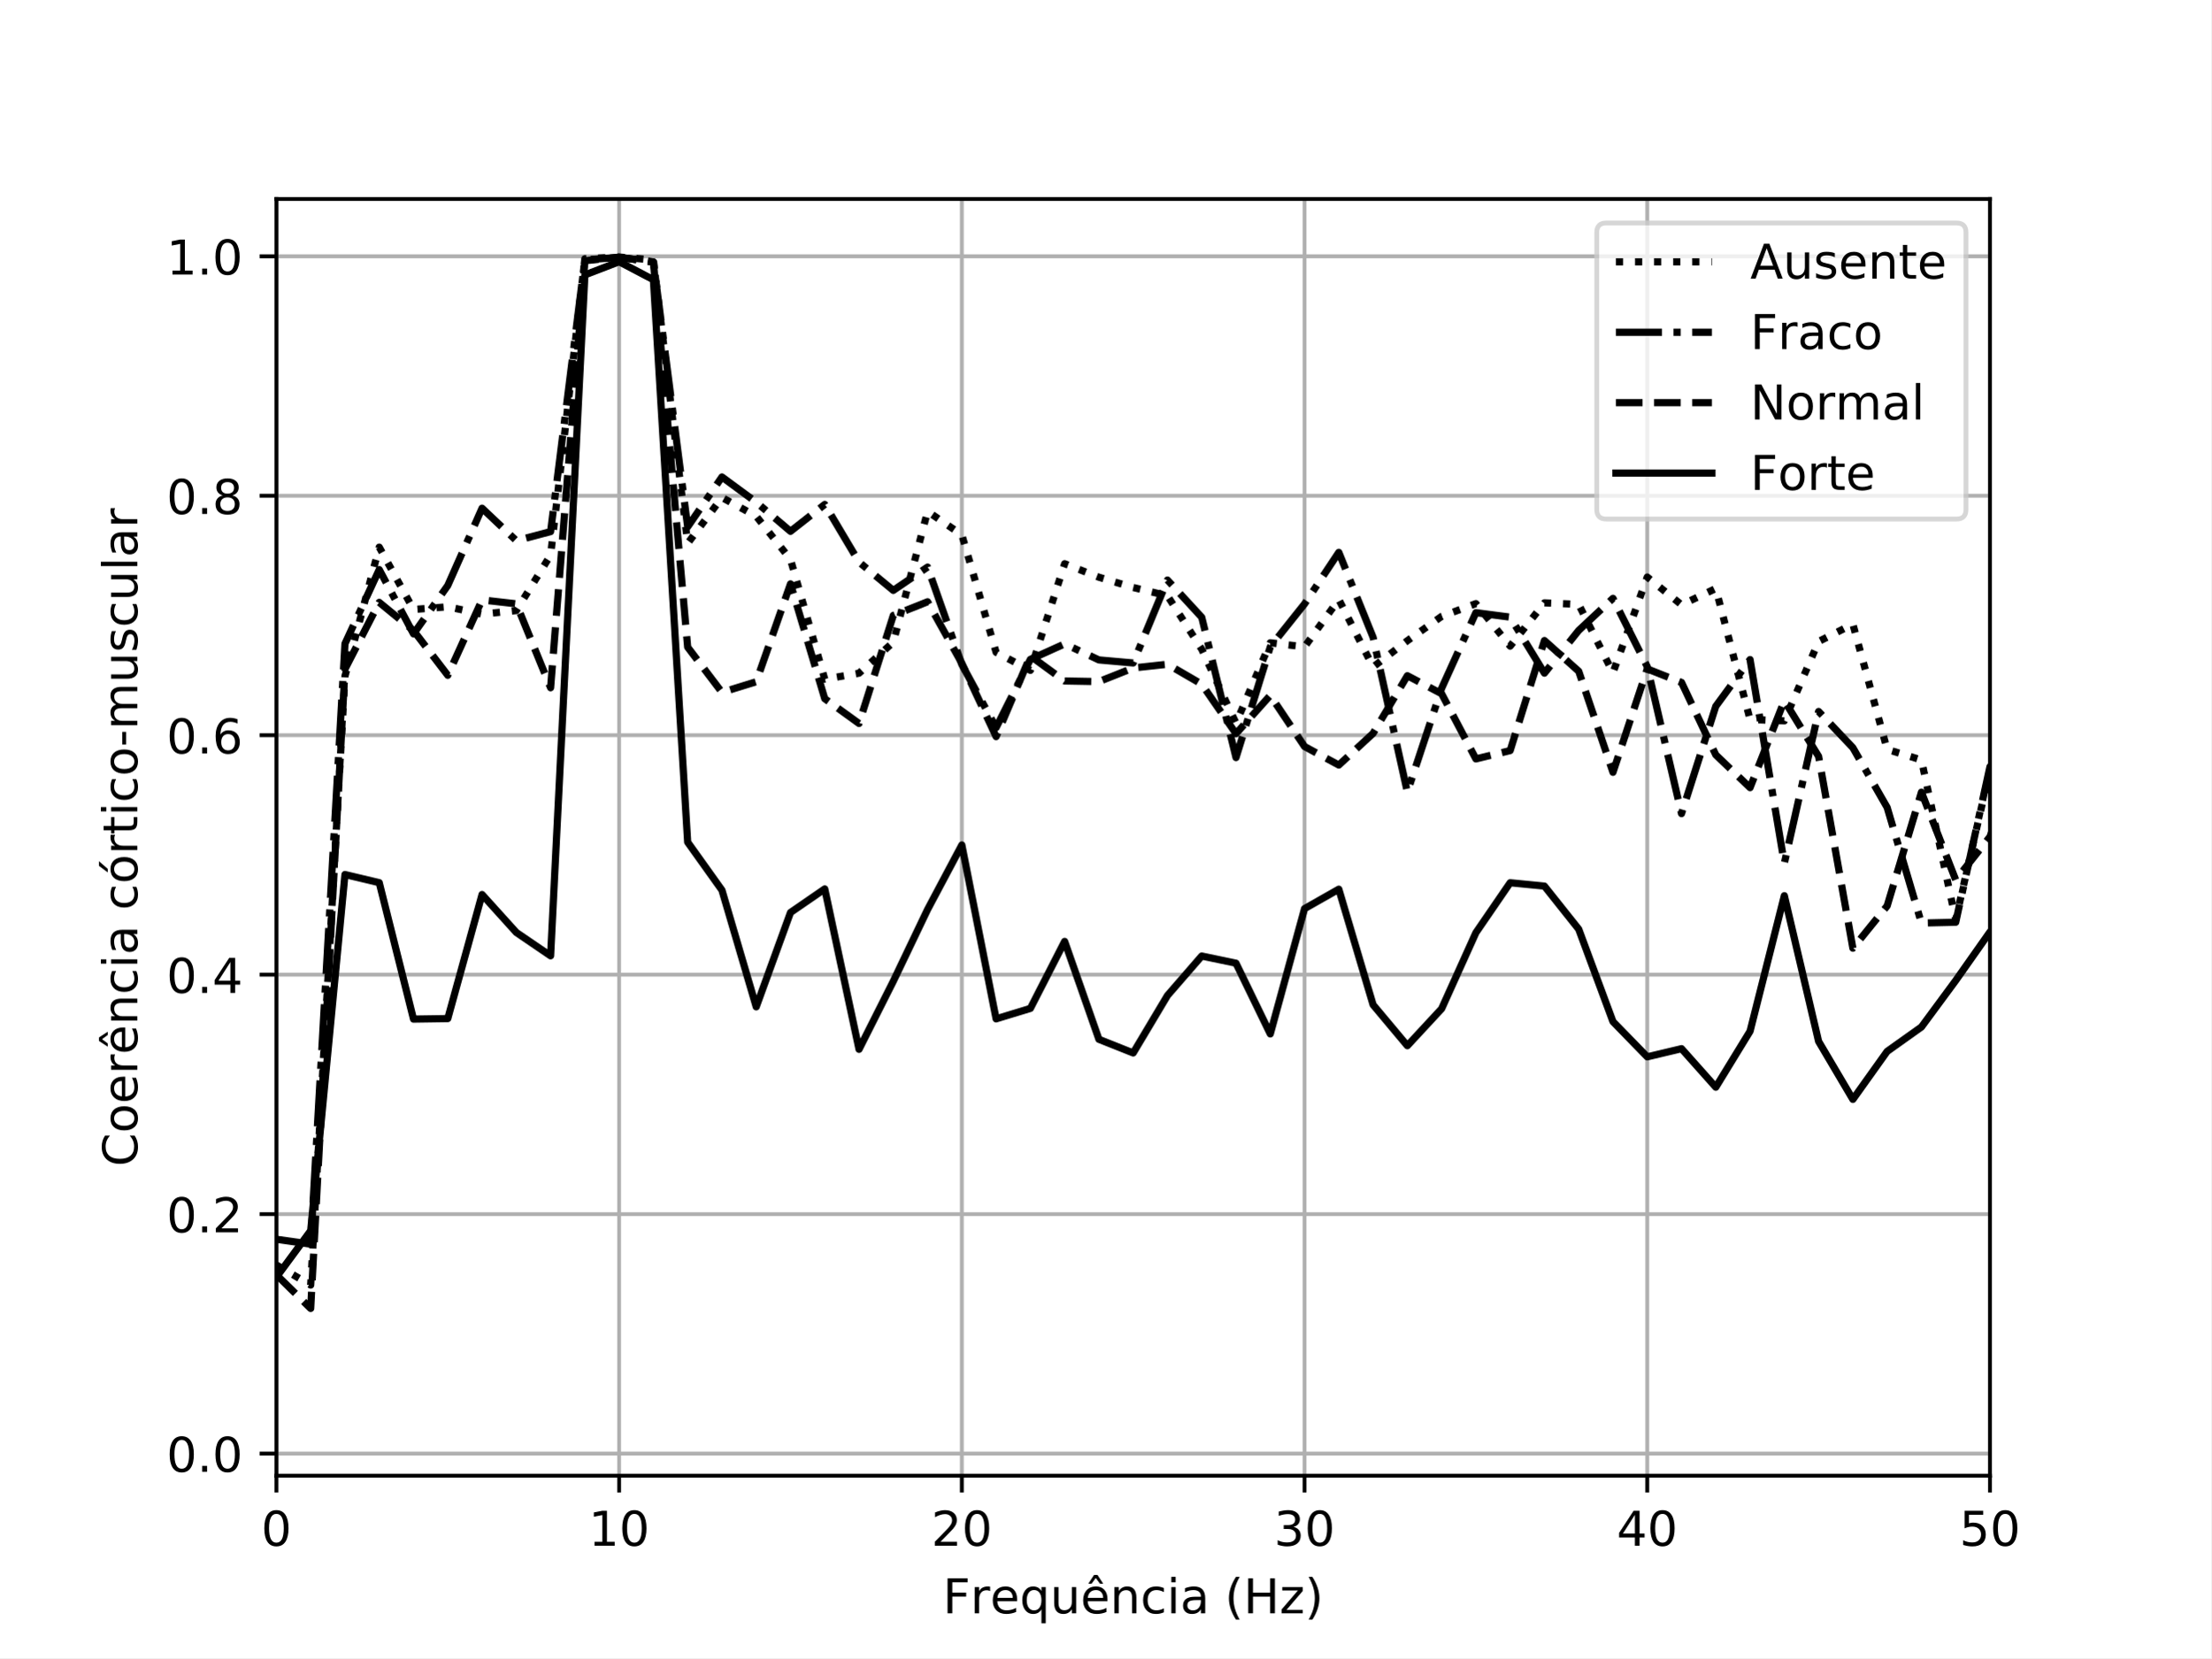
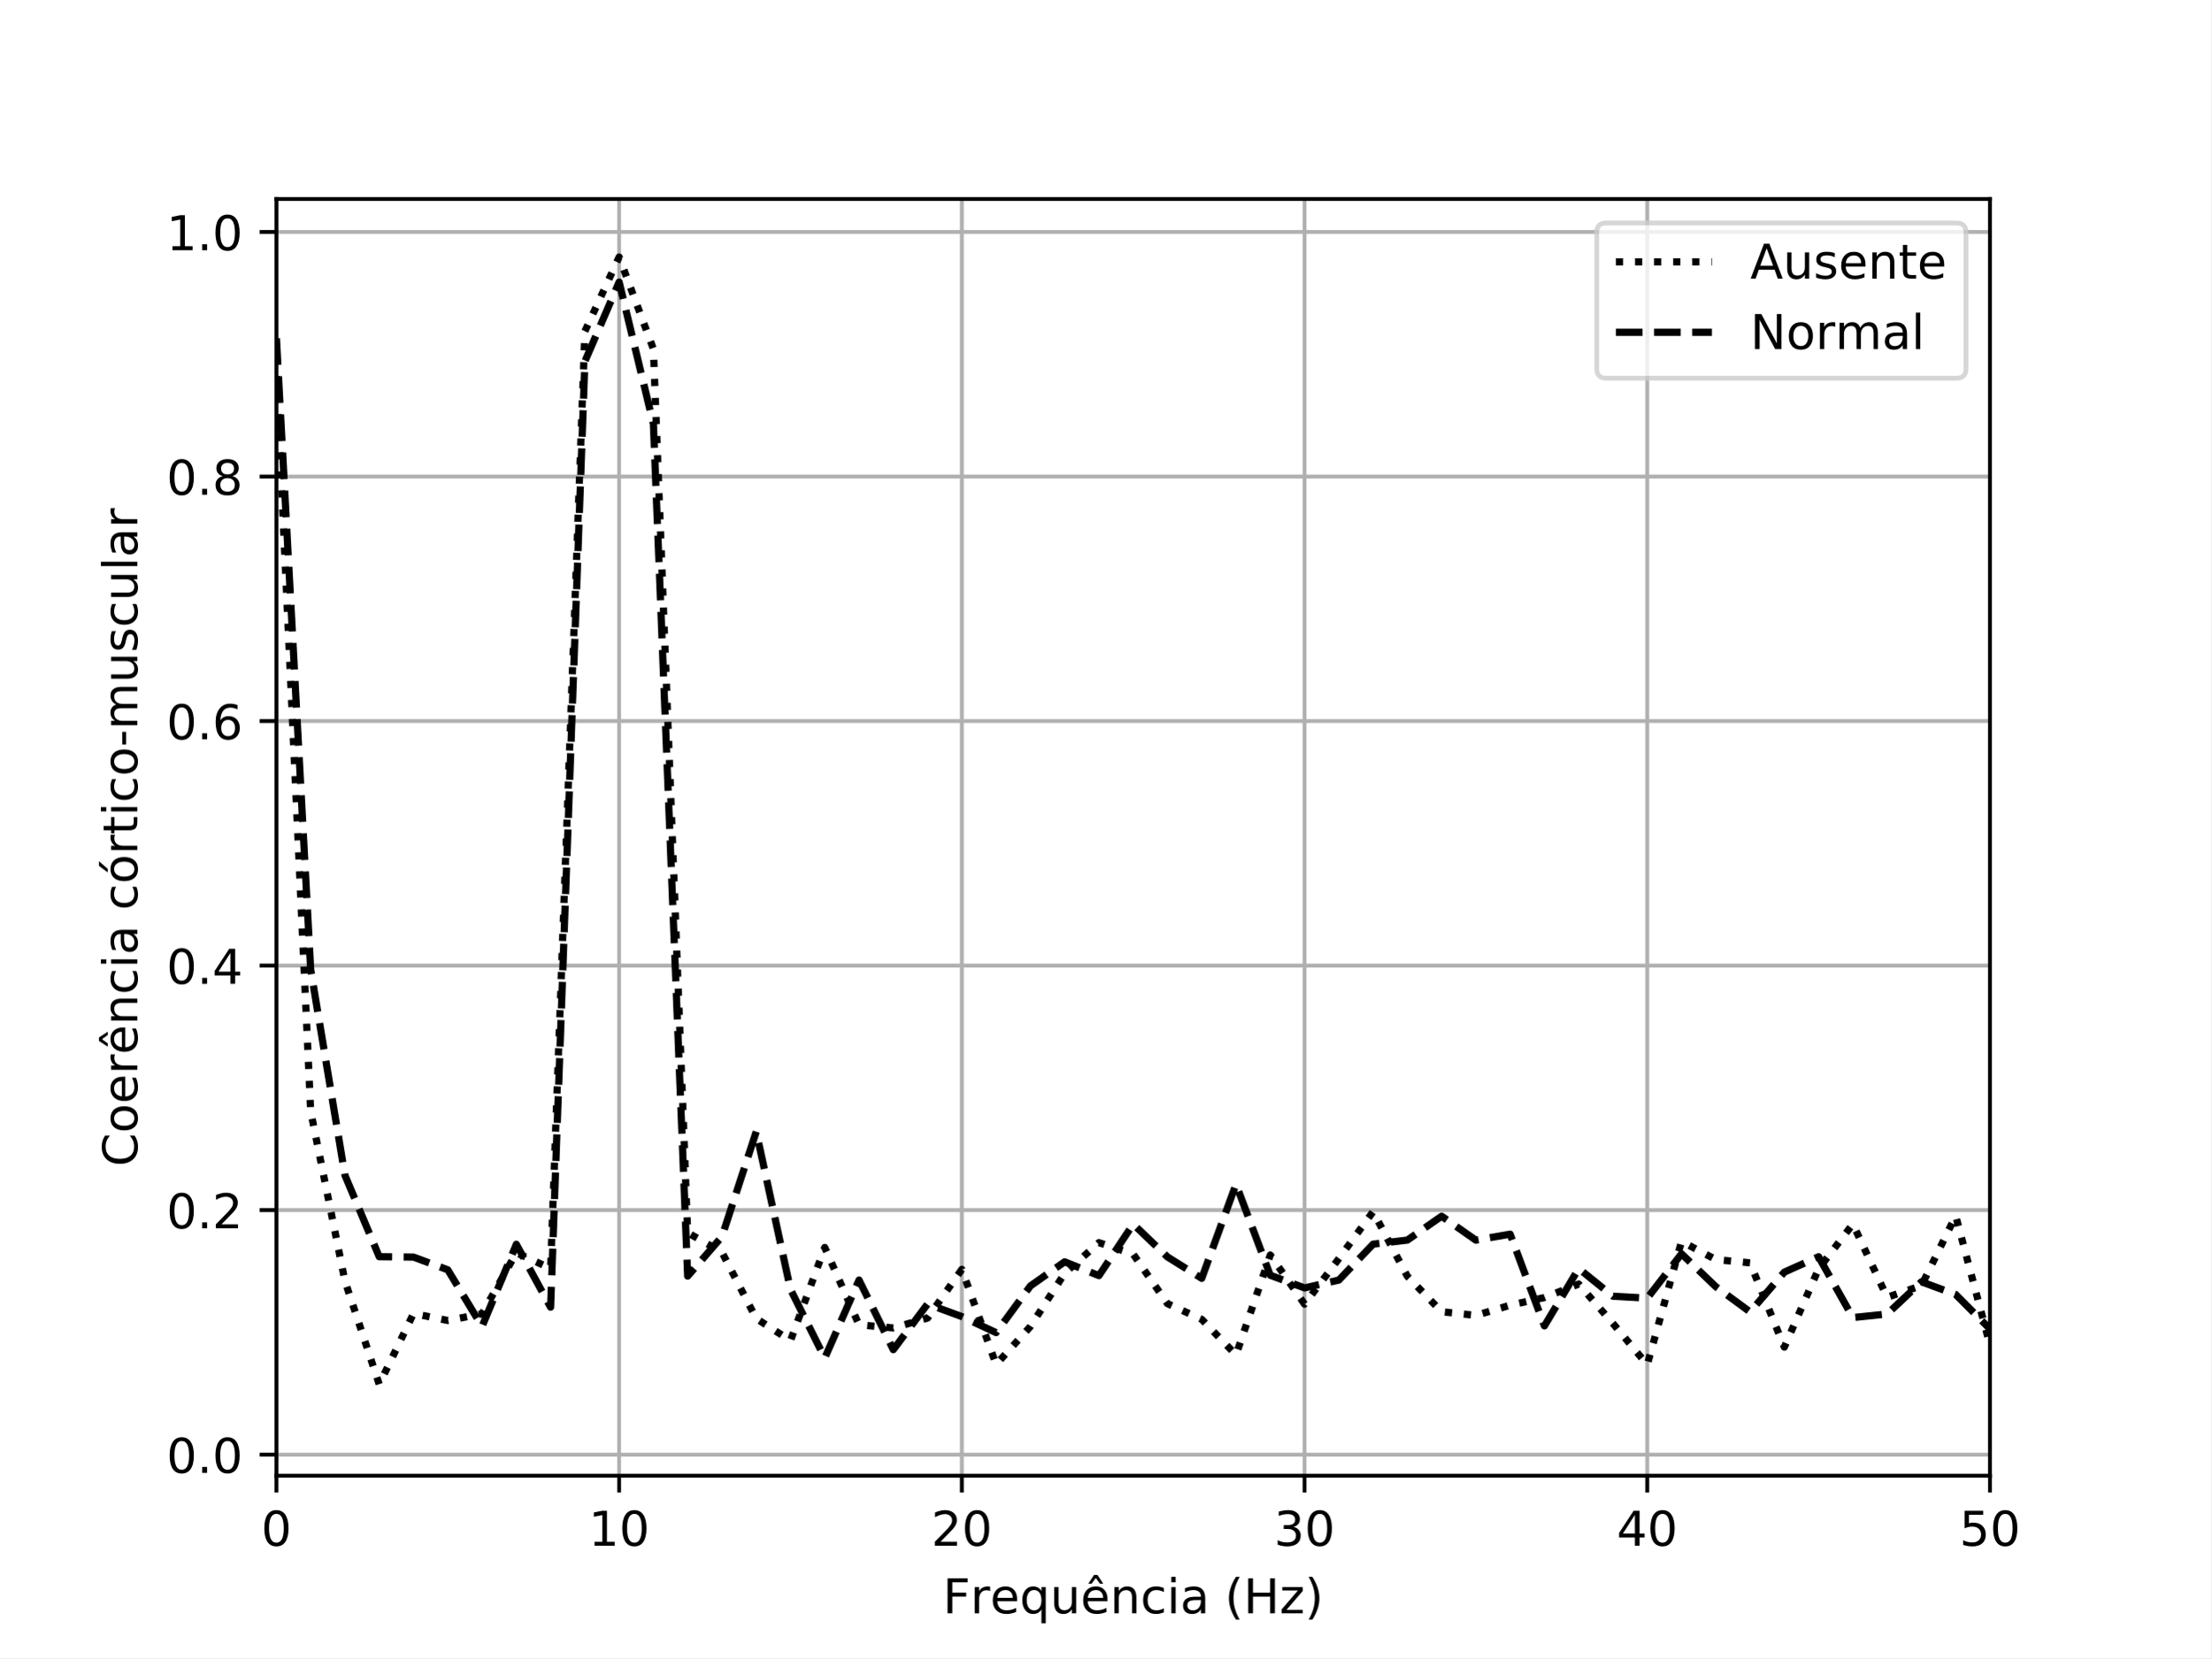
<svg xmlns="http://www.w3.org/2000/svg" xmlns:xlink="http://www.w3.org/1999/xlink" height="345.6pt" version="1.1" viewBox="0 0 460.8 345.6" width="460.8pt">
  <defs>
    <style type="text/css">
*{stroke-linecap:butt;stroke-linejoin:round;}
  </style>
  </defs>
  <g id="figure_1">
    <g id="patch_1">
      <path d="M 0 345.6  L 460.8 345.6  L 460.8 0  L 0 0  z " style="fill:#ffffff;" />
    </g>
    <g id="axes_1">
      <g id="patch_2">
        <path d="M 57.6 307.584  L 414.72 307.584  L 414.72 41.472  L 57.6 41.472  z " style="fill:#ffffff;" />
      </g>
      <g id="matplotlib.axis_1">
        <g id="xtick_1">
          <g id="line2d_1">
-             <path clip-path="url(#p01c3e1ee91)" d="M 57.6 307.584  L 57.6 41.472  " style="fill:none;stroke:#b0b0b0;stroke-linecap:square;stroke-width:0.8;" />
+             <path clip-path="url(#pe3e257d83b)" d="M 57.6 307.584  L 57.6 41.472  " style="fill:none;stroke:#b0b0b0;stroke-linecap:square;stroke-width:0.8;" />
          </g>
          <g id="line2d_2">
            <defs>
-               <path d="M 0 0  L 0 3.5  " id="m82573b2a88" style="stroke:#000000;stroke-width:0.8;" />
-             </defs>
-             <g>
-               <use style="stroke:#000000;stroke-width:0.8;" x="57.6" xlink:href="#m82573b2a88" y="307.584" />
+               <path d="M 0 0  L 0 3.5  " id="mf388290967" style="stroke:#000000;stroke-width:0.8;" />
+             </defs>
+             <g>
+               <use style="stroke:#000000;stroke-width:0.8;" x="57.6" xlink:href="#mf388290967" y="307.584" />
            </g>
          </g>
          <g id="text_1">
            <defs>
              <path d="M 31.781 66.406  Q 24.172 66.406 20.328 58.906  Q 16.5 51.422 16.5 36.375  Q 16.5 21.391 20.328 13.891  Q 24.172 6.391 31.781 6.391  Q 39.453 6.391 43.281 13.891  Q 47.125 21.391 47.125 36.375  Q 47.125 51.422 43.281 58.906  Q 39.453 66.406 31.781 66.406  z M 31.781 74.219  Q 44.047 74.219 50.516 64.516  Q 56.984 54.828 56.984 36.375  Q 56.984 17.969 50.516 8.266  Q 44.047 -1.422 31.781 -1.422  Q 19.531 -1.422 13.062 8.266  Q 6.594 17.969 6.594 36.375  Q 6.594 54.828 13.062 64.516  Q 19.531 74.219 31.781 74.219  z " id="DejaVuSans-48" />
            </defs>
            <g transform="translate(54.41875 322.1824)scale(0.1 -0.1)">
              <use xlink:href="#DejaVuSans-48" />
            </g>
          </g>
        </g>
        <g id="xtick_2">
          <g id="line2d_3">
-             <path clip-path="url(#p01c3e1ee91)" d="M 129.024 307.584  L 129.024 41.472  " style="fill:none;stroke:#b0b0b0;stroke-linecap:square;stroke-width:0.8;" />
+             <path clip-path="url(#pe3e257d83b)" d="M 129.024 307.584  L 129.024 41.472  " style="fill:none;stroke:#b0b0b0;stroke-linecap:square;stroke-width:0.8;" />
          </g>
          <g id="line2d_4">
            <g>
-               <use style="stroke:#000000;stroke-width:0.8;" x="129.024" xlink:href="#m82573b2a88" y="307.584" />
+               <use style="stroke:#000000;stroke-width:0.8;" x="129.024" xlink:href="#mf388290967" y="307.584" />
            </g>
          </g>
          <g id="text_2">
            <defs>
              <path d="M 12.406 8.297  L 28.516 8.297  L 28.516 63.922  L 10.984 60.406  L 10.984 69.391  L 28.422 72.906  L 38.281 72.906  L 38.281 8.297  L 54.391 8.297  L 54.391 0  L 12.406 0  z " id="DejaVuSans-49" />
            </defs>
            <g transform="translate(122.6615 322.1824)scale(0.1 -0.1)">
              <use xlink:href="#DejaVuSans-49" />
              <use x="63.623" xlink:href="#DejaVuSans-48" />
            </g>
          </g>
        </g>
        <g id="xtick_3">
          <g id="line2d_5">
-             <path clip-path="url(#p01c3e1ee91)" d="M 200.448 307.584  L 200.448 41.472  " style="fill:none;stroke:#b0b0b0;stroke-linecap:square;stroke-width:0.8;" />
+             <path clip-path="url(#pe3e257d83b)" d="M 200.448 307.584  L 200.448 41.472  " style="fill:none;stroke:#b0b0b0;stroke-linecap:square;stroke-width:0.8;" />
          </g>
          <g id="line2d_6">
            <g>
-               <use style="stroke:#000000;stroke-width:0.8;" x="200.448" xlink:href="#m82573b2a88" y="307.584" />
+               <use style="stroke:#000000;stroke-width:0.8;" x="200.448" xlink:href="#mf388290967" y="307.584" />
            </g>
          </g>
          <g id="text_3">
            <defs>
              <path d="M 19.188 8.297  L 53.609 8.297  L 53.609 0  L 7.328 0  L 7.328 8.297  Q 12.938 14.109 22.625 23.891  Q 32.328 33.688 34.812 36.531  Q 39.547 41.844 41.422 45.531  Q 43.312 49.219 43.312 52.781  Q 43.312 58.594 39.234 62.25  Q 35.156 65.922 28.609 65.922  Q 23.969 65.922 18.812 64.312  Q 13.672 62.703 7.812 59.422  L 7.812 69.391  Q 13.766 71.781 18.938 73  Q 24.125 74.219 28.422 74.219  Q 39.75 74.219 46.484 68.547  Q 53.219 62.891 53.219 53.422  Q 53.219 48.922 51.531 44.891  Q 49.859 40.875 45.406 35.406  Q 44.188 33.984 37.641 27.219  Q 31.109 20.453 19.188 8.297  z " id="DejaVuSans-50" />
            </defs>
            <g transform="translate(194.0855 322.1824)scale(0.1 -0.1)">
              <use xlink:href="#DejaVuSans-50" />
              <use x="63.623" xlink:href="#DejaVuSans-48" />
            </g>
          </g>
        </g>
        <g id="xtick_4">
          <g id="line2d_7">
-             <path clip-path="url(#p01c3e1ee91)" d="M 271.872 307.584  L 271.872 41.472  " style="fill:none;stroke:#b0b0b0;stroke-linecap:square;stroke-width:0.8;" />
+             <path clip-path="url(#pe3e257d83b)" d="M 271.872 307.584  L 271.872 41.472  " style="fill:none;stroke:#b0b0b0;stroke-linecap:square;stroke-width:0.8;" />
          </g>
          <g id="line2d_8">
            <g>
-               <use style="stroke:#000000;stroke-width:0.8;" x="271.872" xlink:href="#m82573b2a88" y="307.584" />
+               <use style="stroke:#000000;stroke-width:0.8;" x="271.872" xlink:href="#mf388290967" y="307.584" />
            </g>
          </g>
          <g id="text_4">
            <defs>
              <path d="M 40.578 39.312  Q 47.656 37.797 51.625 33  Q 55.609 28.219 55.609 21.188  Q 55.609 10.406 48.188 4.484  Q 40.766 -1.422 27.094 -1.422  Q 22.516 -1.422 17.656 -0.516  Q 12.797 0.391 7.625 2.203  L 7.625 11.719  Q 11.719 9.328 16.594 8.109  Q 21.484 6.891 26.812 6.891  Q 36.078 6.891 40.938 10.547  Q 45.797 14.203 45.797 21.188  Q 45.797 27.641 41.281 31.266  Q 36.766 34.906 28.719 34.906  L 20.219 34.906  L 20.219 43.016  L 29.109 43.016  Q 36.375 43.016 40.234 45.922  Q 44.094 48.828 44.094 54.297  Q 44.094 59.906 40.109 62.906  Q 36.141 65.922 28.719 65.922  Q 24.656 65.922 20.016 65.031  Q 15.375 64.156 9.812 62.312  L 9.812 71.094  Q 15.438 72.656 20.344 73.438  Q 25.25 74.219 29.594 74.219  Q 40.828 74.219 47.359 69.109  Q 53.906 64.016 53.906 55.328  Q 53.906 49.266 50.438 45.094  Q 46.969 40.922 40.578 39.312  z " id="DejaVuSans-51" />
            </defs>
            <g transform="translate(265.5095 322.1824)scale(0.1 -0.1)">
              <use xlink:href="#DejaVuSans-51" />
              <use x="63.623" xlink:href="#DejaVuSans-48" />
            </g>
          </g>
        </g>
        <g id="xtick_5">
          <g id="line2d_9">
-             <path clip-path="url(#p01c3e1ee91)" d="M 343.296 307.584  L 343.296 41.472  " style="fill:none;stroke:#b0b0b0;stroke-linecap:square;stroke-width:0.8;" />
+             <path clip-path="url(#pe3e257d83b)" d="M 343.296 307.584  L 343.296 41.472  " style="fill:none;stroke:#b0b0b0;stroke-linecap:square;stroke-width:0.8;" />
          </g>
          <g id="line2d_10">
            <g>
-               <use style="stroke:#000000;stroke-width:0.8;" x="343.296" xlink:href="#m82573b2a88" y="307.584" />
+               <use style="stroke:#000000;stroke-width:0.8;" x="343.296" xlink:href="#mf388290967" y="307.584" />
            </g>
          </g>
          <g id="text_5">
            <defs>
              <path d="M 37.797 64.312  L 12.891 25.391  L 37.797 25.391  z M 35.203 72.906  L 47.609 72.906  L 47.609 25.391  L 58.016 25.391  L 58.016 17.188  L 47.609 17.188  L 47.609 0  L 37.797 0  L 37.797 17.188  L 4.891 17.188  L 4.891 26.703  z " id="DejaVuSans-52" />
            </defs>
            <g transform="translate(336.9335 322.1824)scale(0.1 -0.1)">
              <use xlink:href="#DejaVuSans-52" />
              <use x="63.623" xlink:href="#DejaVuSans-48" />
            </g>
          </g>
        </g>
        <g id="xtick_6">
          <g id="line2d_11">
-             <path clip-path="url(#p01c3e1ee91)" d="M 414.72 307.584  L 414.72 41.472  " style="fill:none;stroke:#b0b0b0;stroke-linecap:square;stroke-width:0.8;" />
+             <path clip-path="url(#pe3e257d83b)" d="M 414.72 307.584  L 414.72 41.472  " style="fill:none;stroke:#b0b0b0;stroke-linecap:square;stroke-width:0.8;" />
          </g>
          <g id="line2d_12">
            <g>
-               <use style="stroke:#000000;stroke-width:0.8;" x="414.72" xlink:href="#m82573b2a88" y="307.584" />
+               <use style="stroke:#000000;stroke-width:0.8;" x="414.72" xlink:href="#mf388290967" y="307.584" />
            </g>
          </g>
          <g id="text_6">
            <defs>
              <path d="M 10.797 72.906  L 49.516 72.906  L 49.516 64.594  L 19.828 64.594  L 19.828 46.734  Q 21.969 47.469 24.109 47.828  Q 26.266 48.188 28.422 48.188  Q 40.625 48.188 47.75 41.5  Q 54.891 34.812 54.891 23.391  Q 54.891 11.625 47.562 5.094  Q 40.234 -1.422 26.906 -1.422  Q 22.312 -1.422 17.547 -0.641  Q 12.797 0.141 7.719 1.703  L 7.719 11.625  Q 12.109 9.234 16.797 8.062  Q 21.484 6.891 26.703 6.891  Q 35.156 6.891 40.078 11.328  Q 45.016 15.766 45.016 23.391  Q 45.016 31 40.078 35.438  Q 35.156 39.891 26.703 39.891  Q 22.75 39.891 18.812 39.016  Q 14.891 38.141 10.797 36.281  z " id="DejaVuSans-53" />
            </defs>
            <g transform="translate(408.3575 322.1824)scale(0.1 -0.1)">
              <use xlink:href="#DejaVuSans-53" />
              <use x="63.623" xlink:href="#DejaVuSans-48" />
            </g>
          </g>
        </g>
        <g id="text_7">
          <defs>
            <path d="M 9.812 72.906  L 51.703 72.906  L 51.703 64.594  L 19.672 64.594  L 19.672 43.109  L 48.578 43.109  L 48.578 34.812  L 19.672 34.812  L 19.672 0  L 9.812 0  z " id="DejaVuSans-70" />
            <path d="M 41.109 46.297  Q 39.594 47.172 37.812 47.578  Q 36.031 48 33.891 48  Q 26.266 48 22.188 43.047  Q 18.109 38.094 18.109 28.812  L 18.109 0  L 9.078 0  L 9.078 54.688  L 18.109 54.688  L 18.109 46.188  Q 20.953 51.172 25.484 53.578  Q 30.031 56 36.531 56  Q 37.453 56 38.578 55.875  Q 39.703 55.766 41.062 55.516  z " id="DejaVuSans-114" />
            <path d="M 56.203 29.594  L 56.203 25.203  L 14.891 25.203  Q 15.484 15.922 20.484 11.062  Q 25.484 6.203 34.422 6.203  Q 39.594 6.203 44.453 7.469  Q 49.312 8.734 54.109 11.281  L 54.109 2.781  Q 49.266 0.734 44.188 -0.344  Q 39.109 -1.422 33.891 -1.422  Q 20.797 -1.422 13.156 6.188  Q 5.516 13.812 5.516 26.812  Q 5.516 40.234 12.766 48.109  Q 20.016 56 32.328 56  Q 43.359 56 49.781 48.891  Q 56.203 41.797 56.203 29.594  z M 47.219 32.234  Q 47.125 39.594 43.094 43.984  Q 39.062 48.391 32.422 48.391  Q 24.906 48.391 20.391 44.141  Q 15.875 39.891 15.188 32.172  z " id="DejaVuSans-101" />
            <path d="M 14.797 27.297  Q 14.797 17.391 18.875 11.75  Q 22.953 6.109 30.078 6.109  Q 37.203 6.109 41.297 11.75  Q 45.406 17.391 45.406 27.297  Q 45.406 37.203 41.297 42.844  Q 37.203 48.484 30.078 48.484  Q 22.953 48.484 18.875 42.844  Q 14.797 37.203 14.797 27.297  z M 45.406 8.203  Q 42.578 3.328 38.25 0.953  Q 33.938 -1.422 27.875 -1.422  Q 17.969 -1.422 11.734 6.484  Q 5.516 14.406 5.516 27.297  Q 5.516 40.188 11.734 48.094  Q 17.969 56 27.875 56  Q 33.938 56 38.25 53.625  Q 42.578 51.266 45.406 46.391  L 45.406 54.688  L 54.391 54.688  L 54.391 -20.797  L 45.406 -20.797  z " id="DejaVuSans-113" />
            <path d="M 8.5 21.578  L 8.5 54.688  L 17.484 54.688  L 17.484 21.922  Q 17.484 14.156 20.5 10.266  Q 23.531 6.391 29.594 6.391  Q 36.859 6.391 41.078 11.031  Q 45.312 15.672 45.312 23.688  L 45.312 54.688  L 54.297 54.688  L 54.297 0  L 45.312 0  L 45.312 8.406  Q 42.047 3.422 37.719 1  Q 33.406 -1.422 27.688 -1.422  Q 18.266 -1.422 13.375 4.438  Q 8.5 10.297 8.5 21.578  z M 31.109 56  z " id="DejaVuSans-117" />
            <path d="M 56.203 29.594  L 56.203 25.203  L 14.891 25.203  Q 15.484 15.922 20.484 11.062  Q 25.484 6.203 34.422 6.203  Q 39.594 6.203 44.453 7.469  Q 49.312 8.734 54.109 11.281  L 54.109 2.781  Q 49.266 0.734 44.188 -0.344  Q 39.109 -1.422 33.891 -1.422  Q 20.797 -1.422 13.156 6.188  Q 5.516 13.812 5.516 26.812  Q 5.516 40.234 12.766 48.109  Q 20.016 56 32.328 56  Q 43.359 56 49.781 48.891  Q 56.203 41.797 56.203 29.594  z M 47.219 32.234  Q 47.125 39.594 43.094 43.984  Q 39.062 48.391 32.422 48.391  Q 24.906 48.391 20.391 44.141  Q 15.875 39.891 15.188 32.172  z M 28.172 79.984  L 35.406 79.984  L 47.359 61.625  L 40.578 61.625  L 31.781 73.578  L 23 61.625  L 16.219 61.625  z " id="DejaVuSans-234" />
            <path d="M 54.891 33.016  L 54.891 0  L 45.906 0  L 45.906 32.719  Q 45.906 40.484 42.875 44.328  Q 39.844 48.188 33.797 48.188  Q 26.516 48.188 22.312 43.547  Q 18.109 38.922 18.109 30.906  L 18.109 0  L 9.078 0  L 9.078 54.688  L 18.109 54.688  L 18.109 46.188  Q 21.344 51.125 25.703 53.562  Q 30.078 56 35.797 56  Q 45.219 56 50.047 50.172  Q 54.891 44.344 54.891 33.016  z " id="DejaVuSans-110" />
            <path d="M 48.781 52.594  L 48.781 44.188  Q 44.969 46.297 41.141 47.344  Q 37.312 48.391 33.406 48.391  Q 24.656 48.391 19.812 42.844  Q 14.984 37.312 14.984 27.297  Q 14.984 17.281 19.812 11.734  Q 24.656 6.203 33.406 6.203  Q 37.312 6.203 41.141 7.25  Q 44.969 8.297 48.781 10.406  L 48.781 2.094  Q 45.016 0.344 40.984 -0.531  Q 36.969 -1.422 32.422 -1.422  Q 20.062 -1.422 12.781 6.344  Q 5.516 14.109 5.516 27.297  Q 5.516 40.672 12.859 48.328  Q 20.219 56 33.016 56  Q 37.156 56 41.109 55.141  Q 45.062 54.297 48.781 52.594  z " id="DejaVuSans-99" />
            <path d="M 9.422 54.688  L 18.406 54.688  L 18.406 0  L 9.422 0  z M 9.422 75.984  L 18.406 75.984  L 18.406 64.594  L 9.422 64.594  z " id="DejaVuSans-105" />
            <path d="M 34.281 27.484  Q 23.391 27.484 19.188 25  Q 14.984 22.516 14.984 16.5  Q 14.984 11.719 18.141 8.906  Q 21.297 6.109 26.703 6.109  Q 34.188 6.109 38.703 11.406  Q 43.219 16.703 43.219 25.484  L 43.219 27.484  z M 52.203 31.203  L 52.203 0  L 43.219 0  L 43.219 8.297  Q 40.141 3.328 35.547 0.953  Q 30.953 -1.422 24.312 -1.422  Q 15.922 -1.422 10.953 3.297  Q 6 8.016 6 15.922  Q 6 25.141 12.172 29.828  Q 18.359 34.516 30.609 34.516  L 43.219 34.516  L 43.219 35.406  Q 43.219 41.609 39.141 45  Q 35.062 48.391 27.688 48.391  Q 23 48.391 18.547 47.266  Q 14.109 46.141 10.016 43.891  L 10.016 52.203  Q 14.938 54.109 19.578 55.047  Q 24.219 56 28.609 56  Q 40.484 56 46.344 49.844  Q 52.203 43.703 52.203 31.203  z " id="DejaVuSans-97" />
            <path id="DejaVuSans-32" />
            <path d="M 31 75.875  Q 24.469 64.656 21.281 53.656  Q 18.109 42.672 18.109 31.391  Q 18.109 20.125 21.312 9.062  Q 24.516 -2 31 -13.188  L 23.188 -13.188  Q 15.875 -1.703 12.234 9.375  Q 8.594 20.453 8.594 31.391  Q 8.594 42.281 12.203 53.312  Q 15.828 64.359 23.188 75.875  z " id="DejaVuSans-40" />
            <path d="M 9.812 72.906  L 19.672 72.906  L 19.672 43.016  L 55.516 43.016  L 55.516 72.906  L 65.375 72.906  L 65.375 0  L 55.516 0  L 55.516 34.719  L 19.672 34.719  L 19.672 0  L 9.812 0  z " id="DejaVuSans-72" />
            <path d="M 5.516 54.688  L 48.188 54.688  L 48.188 46.484  L 14.406 7.172  L 48.188 7.172  L 48.188 0  L 4.297 0  L 4.297 8.203  L 38.094 47.516  L 5.516 47.516  z " id="DejaVuSans-122" />
            <path d="M 8.016 75.875  L 15.828 75.875  Q 23.141 64.359 26.781 53.312  Q 30.422 42.281 30.422 31.391  Q 30.422 20.453 26.781 9.375  Q 23.141 -1.703 15.828 -13.188  L 8.016 -13.188  Q 14.5 -2 17.703 9.062  Q 20.906 20.125 20.906 31.391  Q 20.906 42.672 17.703 53.656  Q 14.5 64.656 8.016 75.875  z " id="DejaVuSans-41" />
          </defs>
          <g transform="translate(196.4936 336.2606)scale(0.1 -0.1)">
            <use xlink:href="#DejaVuSans-70" />
            <use x="57.41" xlink:href="#DejaVuSans-114" />
            <use x="98.492" xlink:href="#DejaVuSans-101" />
            <use x="160.016" xlink:href="#DejaVuSans-113" />
            <use x="223.492" xlink:href="#DejaVuSans-117" />
            <use x="286.871" xlink:href="#DejaVuSans-234" />
            <use x="348.395" xlink:href="#DejaVuSans-110" />
            <use x="411.773" xlink:href="#DejaVuSans-99" />
            <use x="466.754" xlink:href="#DejaVuSans-105" />
            <use x="494.537" xlink:href="#DejaVuSans-97" />
            <use x="555.816" xlink:href="#DejaVuSans-32" />
            <use x="587.604" xlink:href="#DejaVuSans-40" />
            <use x="626.617" xlink:href="#DejaVuSans-72" />
            <use x="701.812" xlink:href="#DejaVuSans-122" />
            <use x="754.303" xlink:href="#DejaVuSans-41" />
          </g>
        </g>
      </g>
      <g id="matplotlib.axis_2">
        <g id="ytick_1">
          <g id="line2d_13">
-             <path clip-path="url(#p01c3e1ee91)" d="M 57.6 302.974  L 414.72 302.974  " style="fill:none;stroke:#b0b0b0;stroke-linecap:square;stroke-width:0.8;" />
+             <path clip-path="url(#pe3e257d83b)" d="M 57.6 303.194  L 414.72 303.194  " style="fill:none;stroke:#b0b0b0;stroke-linecap:square;stroke-width:0.8;" />
          </g>
          <g id="line2d_14">
            <defs>
-               <path d="M 0 0  L -3.5 0  " id="m42e367220b" style="stroke:#000000;stroke-width:0.8;" />
-             </defs>
-             <g>
-               <use style="stroke:#000000;stroke-width:0.8;" x="57.6" xlink:href="#m42e367220b" y="302.974" />
+               <path d="M 0 0  L -3.5 0  " id="m27d1393408" style="stroke:#000000;stroke-width:0.8;" />
+             </defs>
+             <g>
+               <use style="stroke:#000000;stroke-width:0.8;" x="57.6" xlink:href="#m27d1393408" y="303.194" />
            </g>
          </g>
          <g id="text_8">
            <defs>
              <path d="M 10.688 12.406  L 21 12.406  L 21 0  L 10.688 0  z " id="DejaVuSans-46" />
            </defs>
-             <g transform="translate(34.69687 306.7733)scale(0.1 -0.1)">
+             <g transform="translate(34.69687 306.9936)scale(0.1 -0.1)">
              <use xlink:href="#DejaVuSans-48" />
              <use x="63.623" xlink:href="#DejaVuSans-46" />
              <use x="95.41" xlink:href="#DejaVuSans-48" />
            </g>
          </g>
        </g>
        <g id="ytick_2">
          <g id="line2d_15">
-             <path clip-path="url(#p01c3e1ee91)" d="M 57.6 253.063  L 414.72 253.063  " style="fill:none;stroke:#b0b0b0;stroke-linecap:square;stroke-width:0.8;" />
+             <path clip-path="url(#pe3e257d83b)" d="M 57.6 252.224  L 414.72 252.224  " style="fill:none;stroke:#b0b0b0;stroke-linecap:square;stroke-width:0.8;" />
          </g>
          <g id="line2d_16">
            <g>
-               <use style="stroke:#000000;stroke-width:0.8;" x="57.6" xlink:href="#m42e367220b" y="253.063" />
+               <use style="stroke:#000000;stroke-width:0.8;" x="57.6" xlink:href="#m27d1393408" y="252.224" />
            </g>
          </g>
          <g id="text_9">
-             <g transform="translate(34.69687 256.8617)scale(0.1 -0.1)">
+             <g transform="translate(34.69687 256.0236)scale(0.1 -0.1)">
              <use xlink:href="#DejaVuSans-48" />
              <use x="63.623" xlink:href="#DejaVuSans-46" />
              <use x="95.41" xlink:href="#DejaVuSans-50" />
            </g>
          </g>
        </g>
        <g id="ytick_3">
          <g id="line2d_17">
-             <path clip-path="url(#p01c3e1ee91)" d="M 57.6 203.151  L 414.72 203.151  " style="fill:none;stroke:#b0b0b0;stroke-linecap:square;stroke-width:0.8;" />
+             <path clip-path="url(#pe3e257d83b)" d="M 57.6 201.254  L 414.72 201.254  " style="fill:none;stroke:#b0b0b0;stroke-linecap:square;stroke-width:0.8;" />
          </g>
          <g id="line2d_18">
            <g>
-               <use style="stroke:#000000;stroke-width:0.8;" x="57.6" xlink:href="#m42e367220b" y="203.151" />
+               <use style="stroke:#000000;stroke-width:0.8;" x="57.6" xlink:href="#m27d1393408" y="201.254" />
            </g>
          </g>
          <g id="text_10">
-             <g transform="translate(34.69687 206.9502)scale(0.1 -0.1)">
+             <g transform="translate(34.69687 205.0537)scale(0.1 -0.1)">
              <use xlink:href="#DejaVuSans-48" />
              <use x="63.623" xlink:href="#DejaVuSans-46" />
              <use x="95.41" xlink:href="#DejaVuSans-52" />
            </g>
          </g>
        </g>
        <g id="ytick_4">
          <g id="line2d_19">
-             <path clip-path="url(#p01c3e1ee91)" d="M 57.6 153.239  L 414.72 153.239  " style="fill:none;stroke:#b0b0b0;stroke-linecap:square;stroke-width:0.8;" />
+             <path clip-path="url(#pe3e257d83b)" d="M 57.6 150.284  L 414.72 150.284  " style="fill:none;stroke:#b0b0b0;stroke-linecap:square;stroke-width:0.8;" />
          </g>
          <g id="line2d_20">
            <g>
-               <use style="stroke:#000000;stroke-width:0.8;" x="57.6" xlink:href="#m42e367220b" y="153.239" />
+               <use style="stroke:#000000;stroke-width:0.8;" x="57.6" xlink:href="#m27d1393408" y="150.284" />
            </g>
          </g>
          <g id="text_11">
            <defs>
              <path d="M 33.016 40.375  Q 26.375 40.375 22.484 35.828  Q 18.609 31.297 18.609 23.391  Q 18.609 15.531 22.484 10.953  Q 26.375 6.391 33.016 6.391  Q 39.656 6.391 43.531 10.953  Q 47.406 15.531 47.406 23.391  Q 47.406 31.297 43.531 35.828  Q 39.656 40.375 33.016 40.375  z M 52.594 71.297  L 52.594 62.312  Q 48.875 64.062 45.094 64.984  Q 41.312 65.922 37.594 65.922  Q 27.828 65.922 22.672 59.328  Q 17.531 52.734 16.797 39.406  Q 19.672 43.656 24.016 45.922  Q 28.375 48.188 33.594 48.188  Q 44.578 48.188 50.953 41.516  Q 57.328 34.859 57.328 23.391  Q 57.328 12.156 50.688 5.359  Q 44.047 -1.422 33.016 -1.422  Q 20.359 -1.422 13.672 8.266  Q 6.984 17.969 6.984 36.375  Q 6.984 53.656 15.188 63.938  Q 23.391 74.219 37.203 74.219  Q 40.922 74.219 44.703 73.484  Q 48.484 72.75 52.594 71.297  z " id="DejaVuSans-54" />
            </defs>
-             <g transform="translate(34.69687 157.0387)scale(0.1 -0.1)">
+             <g transform="translate(34.69687 154.0837)scale(0.1 -0.1)">
              <use xlink:href="#DejaVuSans-48" />
              <use x="63.623" xlink:href="#DejaVuSans-46" />
              <use x="95.41" xlink:href="#DejaVuSans-54" />
            </g>
          </g>
        </g>
        <g id="ytick_5">
          <g id="line2d_21">
-             <path clip-path="url(#p01c3e1ee91)" d="M 57.6 103.328  L 414.72 103.328  " style="fill:none;stroke:#b0b0b0;stroke-linecap:square;stroke-width:0.8;" />
+             <path clip-path="url(#pe3e257d83b)" d="M 57.6 99.314  L 414.72 99.314  " style="fill:none;stroke:#b0b0b0;stroke-linecap:square;stroke-width:0.8;" />
          </g>
          <g id="line2d_22">
            <g>
-               <use style="stroke:#000000;stroke-width:0.8;" x="57.6" xlink:href="#m42e367220b" y="103.328" />
+               <use style="stroke:#000000;stroke-width:0.8;" x="57.6" xlink:href="#m27d1393408" y="99.314" />
            </g>
          </g>
          <g id="text_12">
            <defs>
              <path d="M 31.781 34.625  Q 24.75 34.625 20.719 30.859  Q 16.703 27.094 16.703 20.516  Q 16.703 13.922 20.719 10.156  Q 24.75 6.391 31.781 6.391  Q 38.812 6.391 42.859 10.172  Q 46.922 13.969 46.922 20.516  Q 46.922 27.094 42.891 30.859  Q 38.875 34.625 31.781 34.625  z M 21.922 38.812  Q 15.578 40.375 12.031 44.719  Q 8.5 49.078 8.5 55.328  Q 8.5 64.062 14.719 69.141  Q 20.953 74.219 31.781 74.219  Q 42.672 74.219 48.875 69.141  Q 55.078 64.062 55.078 55.328  Q 55.078 49.078 51.531 44.719  Q 48 40.375 41.703 38.812  Q 48.828 37.156 52.797 32.312  Q 56.781 27.484 56.781 20.516  Q 56.781 9.906 50.312 4.234  Q 43.844 -1.422 31.781 -1.422  Q 19.734 -1.422 13.25 4.234  Q 6.781 9.906 6.781 20.516  Q 6.781 27.484 10.781 32.312  Q 14.797 37.156 21.922 38.812  z M 18.312 54.391  Q 18.312 48.734 21.844 45.562  Q 25.391 42.391 31.781 42.391  Q 38.141 42.391 41.719 45.562  Q 45.312 48.734 45.312 54.391  Q 45.312 60.062 41.719 63.234  Q 38.141 66.406 31.781 66.406  Q 25.391 66.406 21.844 63.234  Q 18.312 60.062 18.312 54.391  z " id="DejaVuSans-56" />
            </defs>
-             <g transform="translate(34.69687 107.1271)scale(0.1 -0.1)">
+             <g transform="translate(34.69687 103.1137)scale(0.1 -0.1)">
              <use xlink:href="#DejaVuSans-48" />
              <use x="63.623" xlink:href="#DejaVuSans-46" />
              <use x="95.41" xlink:href="#DejaVuSans-56" />
            </g>
          </g>
        </g>
        <g id="ytick_6">
          <g id="line2d_23">
-             <path clip-path="url(#p01c3e1ee91)" d="M 57.6 53.416  L 414.72 53.416  " style="fill:none;stroke:#b0b0b0;stroke-linecap:square;stroke-width:0.8;" />
+             <path clip-path="url(#pe3e257d83b)" d="M 57.6 48.345  L 414.72 48.345  " style="fill:none;stroke:#b0b0b0;stroke-linecap:square;stroke-width:0.8;" />
          </g>
          <g id="line2d_24">
            <g>
-               <use style="stroke:#000000;stroke-width:0.8;" x="57.6" xlink:href="#m42e367220b" y="53.416" />
+               <use style="stroke:#000000;stroke-width:0.8;" x="57.6" xlink:href="#m27d1393408" y="48.345" />
            </g>
          </g>
          <g id="text_13">
-             <g transform="translate(34.69687 57.21557)scale(0.1 -0.1)">
+             <g transform="translate(34.69687 52.14373)scale(0.1 -0.1)">
              <use xlink:href="#DejaVuSans-49" />
              <use x="63.623" xlink:href="#DejaVuSans-46" />
              <use x="95.41" xlink:href="#DejaVuSans-48" />
            </g>
          </g>
        </g>
        <g id="text_14">
          <defs>
            <path d="M 64.406 67.281  L 64.406 56.891  Q 59.422 61.531 53.781 63.812  Q 48.141 66.109 41.797 66.109  Q 29.297 66.109 22.656 58.469  Q 16.016 50.828 16.016 36.375  Q 16.016 21.969 22.656 14.328  Q 29.297 6.688 41.797 6.688  Q 48.141 6.688 53.781 8.984  Q 59.422 11.281 64.406 15.922  L 64.406 5.609  Q 59.234 2.094 53.438 0.328  Q 47.656 -1.422 41.219 -1.422  Q 24.656 -1.422 15.125 8.703  Q 5.609 18.844 5.609 36.375  Q 5.609 53.953 15.125 64.078  Q 24.656 74.219 41.219 74.219  Q 47.75 74.219 53.531 72.484  Q 59.328 70.75 64.406 67.281  z " id="DejaVuSans-67" />
            <path d="M 30.609 48.391  Q 23.391 48.391 19.188 42.75  Q 14.984 37.109 14.984 27.297  Q 14.984 17.484 19.156 11.844  Q 23.344 6.203 30.609 6.203  Q 37.797 6.203 41.984 11.859  Q 46.188 17.531 46.188 27.297  Q 46.188 37.016 41.984 42.703  Q 37.797 48.391 30.609 48.391  z M 30.609 56  Q 42.328 56 49.016 48.375  Q 55.719 40.766 55.719 27.297  Q 55.719 13.875 49.016 6.219  Q 42.328 -1.422 30.609 -1.422  Q 18.844 -1.422 12.172 6.219  Q 5.516 13.875 5.516 27.297  Q 5.516 40.766 12.172 48.375  Q 18.844 56 30.609 56  z " id="DejaVuSans-111" />
            <path d="M 30.609 48.391  Q 23.391 48.391 19.188 42.75  Q 14.984 37.109 14.984 27.297  Q 14.984 17.484 19.156 11.844  Q 23.344 6.203 30.609 6.203  Q 37.797 6.203 41.984 11.859  Q 46.188 17.531 46.188 27.297  Q 46.188 37.016 41.984 42.703  Q 37.797 48.391 30.609 48.391  z M 30.609 56  Q 42.328 56 49.016 48.375  Q 55.719 40.766 55.719 27.297  Q 55.719 13.875 49.016 6.219  Q 42.328 -1.422 30.609 -1.422  Q 18.844 -1.422 12.172 6.219  Q 5.516 13.875 5.516 27.297  Q 5.516 40.766 12.172 48.375  Q 18.844 56 30.609 56  z M 37.406 79.984  L 47.125 79.984  L 31.203 61.625  L 23.734 61.625  z " id="DejaVuSans-243" />
            <path d="M 18.312 70.219  L 18.312 54.688  L 36.812 54.688  L 36.812 47.703  L 18.312 47.703  L 18.312 18.016  Q 18.312 11.328 20.141 9.422  Q 21.969 7.516 27.594 7.516  L 36.812 7.516  L 36.812 0  L 27.594 0  Q 17.188 0 13.234 3.875  Q 9.281 7.766 9.281 18.016  L 9.281 47.703  L 2.688 47.703  L 2.688 54.688  L 9.281 54.688  L 9.281 70.219  z " id="DejaVuSans-116" />
            <path d="M 4.891 31.391  L 31.203 31.391  L 31.203 23.391  L 4.891 23.391  z " id="DejaVuSans-45" />
            <path d="M 52 44.188  Q 55.375 50.25 60.062 53.125  Q 64.75 56 71.094 56  Q 79.641 56 84.281 50.016  Q 88.922 44.047 88.922 33.016  L 88.922 0  L 79.891 0  L 79.891 32.719  Q 79.891 40.578 77.094 44.375  Q 74.312 48.188 68.609 48.188  Q 61.625 48.188 57.562 43.547  Q 53.516 38.922 53.516 30.906  L 53.516 0  L 44.484 0  L 44.484 32.719  Q 44.484 40.625 41.703 44.406  Q 38.922 48.188 33.109 48.188  Q 26.219 48.188 22.156 43.531  Q 18.109 38.875 18.109 30.906  L 18.109 0  L 9.078 0  L 9.078 54.688  L 18.109 54.688  L 18.109 46.188  Q 21.188 51.219 25.484 53.609  Q 29.781 56 35.688 56  Q 41.656 56 45.828 52.969  Q 50 49.953 52 44.188  z " id="DejaVuSans-109" />
            <path d="M 44.281 53.078  L 44.281 44.578  Q 40.484 46.531 36.375 47.5  Q 32.281 48.484 27.875 48.484  Q 21.188 48.484 17.844 46.438  Q 14.5 44.391 14.5 40.281  Q 14.5 37.156 16.891 35.375  Q 19.281 33.594 26.516 31.984  L 29.594 31.297  Q 39.156 29.25 43.188 25.516  Q 47.219 21.781 47.219 15.094  Q 47.219 7.469 41.188 3.016  Q 35.156 -1.422 24.609 -1.422  Q 20.219 -1.422 15.453 -0.562  Q 10.688 0.297 5.422 2  L 5.422 11.281  Q 10.406 8.688 15.234 7.391  Q 20.062 6.109 24.812 6.109  Q 31.156 6.109 34.562 8.281  Q 37.984 10.453 37.984 14.406  Q 37.984 18.062 35.516 20.016  Q 33.062 21.969 24.703 23.781  L 21.578 24.516  Q 13.234 26.266 9.516 29.906  Q 5.812 33.547 5.812 39.891  Q 5.812 47.609 11.281 51.797  Q 16.75 56 26.812 56  Q 31.781 56 36.172 55.266  Q 40.578 54.547 44.281 53.078  z " id="DejaVuSans-115" />
            <path d="M 9.422 75.984  L 18.406 75.984  L 18.406 0  L 9.422 0  z " id="DejaVuSans-108" />
          </defs>
          <g transform="translate(28.61719 243.1428)rotate(-90)scale(0.1 -0.1)">
            <use xlink:href="#DejaVuSans-67" />
            <use x="69.824" xlink:href="#DejaVuSans-111" />
            <use x="131.006" xlink:href="#DejaVuSans-101" />
            <use x="192.529" xlink:href="#DejaVuSans-114" />
            <use x="233.611" xlink:href="#DejaVuSans-234" />
            <use x="295.135" xlink:href="#DejaVuSans-110" />
            <use x="358.514" xlink:href="#DejaVuSans-99" />
            <use x="413.494" xlink:href="#DejaVuSans-105" />
            <use x="441.277" xlink:href="#DejaVuSans-97" />
            <use x="502.557" xlink:href="#DejaVuSans-32" />
            <use x="534.344" xlink:href="#DejaVuSans-99" />
            <use x="589.324" xlink:href="#DejaVuSans-243" />
            <use x="650.506" xlink:href="#DejaVuSans-114" />
            <use x="691.619" xlink:href="#DejaVuSans-116" />
            <use x="730.828" xlink:href="#DejaVuSans-105" />
            <use x="758.611" xlink:href="#DejaVuSans-99" />
            <use x="813.592" xlink:href="#DejaVuSans-111" />
            <use x="874.789" xlink:href="#DejaVuSans-45" />
            <use x="910.873" xlink:href="#DejaVuSans-109" />
            <use x="1008.285" xlink:href="#DejaVuSans-117" />
            <use x="1071.664" xlink:href="#DejaVuSans-115" />
            <use x="1123.764" xlink:href="#DejaVuSans-99" />
            <use x="1178.744" xlink:href="#DejaVuSans-117" />
            <use x="1242.123" xlink:href="#DejaVuSans-108" />
            <use x="1269.906" xlink:href="#DejaVuSans-97" />
            <use x="1331.186" xlink:href="#DejaVuSans-114" />
          </g>
        </g>
      </g>
      <g id="line2d_25">
-         <path clip-path="url(#p01c3e1ee91)" d="M 57.6 263.67  L 64.742 267.853  L 71.885 140.933  L 79.027 114.039  L 86.17 127.034  L 93.312 126.468  L 100.454 127.995  L 107.597 127.263  L 114.739 115.676  L 121.882 53.927  L 129.024 53.568  L 136.166 54.164  L 143.309 113.253  L 150.451 103.684  L 157.594 107.589  L 164.736 116.591  L 171.878 141.565  L 179.021 140.309  L 186.163 133.845  L 193.306 106.583  L 200.448 111.475  L 207.59 135.96  L 214.733 139.718  L 221.875 117.496  L 229.018 120.306  L 236.16 122.452  L 243.302 124.163  L 250.445 135.319  L 257.587 150.736  L 264.73 133.969  L 271.872 134.824  L 279.014 124.944  L 286.157 139.017  L 293.299 133.543  L 300.442 128.469  L 307.584 125.81  L 314.726 134.671  L 321.869 125.653  L 329.011 125.962  L 336.154 140.223  L 343.296 120.276  L 350.438 126.054  L 357.581 122.659  L 364.723 149.967  L 371.866 150.244  L 379.008 133.704  L 386.15 130.086  L 393.293 156.197  L 400.435 158.4  L 407.578 191.67  L 414.72 160.531  L 421.862 161.848  " style="fill:none;stroke:#000000;stroke-dasharray:1.5,2.475;stroke-dashoffset:0;stroke-width:1.5;" />
+         <path clip-path="url(#pe3e257d83b)" d="M 57.6 78.37  L 64.742 231.649  L 71.885 267.023  L 79.027 288.551  L 86.17 273.781  L 93.312 275.239  L 100.454 273.843  L 107.597 261.118  L 114.739 264.378  L 121.882 69.052  L 129.024 53.568  L 136.166 72.757  L 143.309 256.94  L 150.451 261  L 157.594 274.823  L 164.736 279.423  L 171.878 260.009  L 179.021 276.135  L 186.163 276.79  L 193.306 274.727  L 200.448 264.574  L 207.59 284.396  L 214.733 276.491  L 221.875 265.383  L 229.018 259.013  L 236.16 261.398  L 243.302 271.725  L 250.445 274.994  L 257.587 282.405  L 264.73 261.585  L 271.872 271.824  L 279.014 262.346  L 286.157 252.548  L 293.299 266.017  L 300.442 273.409  L 307.584 274.18  L 314.726 272.052  L 321.869 270.455  L 329.011 267.643  L 336.154 275.863  L 343.296 284.443  L 350.438 258.749  L 357.581 262.544  L 364.723 263.216  L 371.866 280.786  L 379.008 264.461  L 386.15 255.118  L 393.293 270.398  L 400.435 267.979  L 407.578 253.403  L 414.72 280.366  L 421.862 267.653  " style="fill:none;stroke:#000000;stroke-dasharray:1.5,2.475;stroke-dashoffset:0;stroke-width:1.5;" />
      </g>
      <g id="line2d_26">
-         <path clip-path="url(#p01c3e1ee91)" d="M 57.6 258.301  L 64.742 259.328  L 71.885 134.171  L 79.027 118.719  L 86.17 132.118  L 93.312 122.03  L 100.454 105.923  L 107.597 112.686  L 114.739 110.804  L 121.882 54.161  L 129.024 53.639  L 136.166 54.582  L 143.309 109.805  L 150.451 99.411  L 157.594 104.669  L 164.736 110.741  L 171.878 105.132  L 179.021 117.153  L 186.163 123.052  L 193.306 118.192  L 200.448 138.501  L 207.59 151.663  L 214.733 137.429  L 221.875 134.202  L 229.018 137.545  L 236.16 138.18  L 243.302 120.892  L 250.445 128.66  L 257.587 157.904  L 264.73 134.823  L 271.872 125.872  L 279.014 115.122  L 286.157 132.835  L 293.299 165.091  L 300.442 143.463  L 307.584 127.694  L 314.726 128.631  L 321.869 140.306  L 329.011 131.396  L 336.154 124.71  L 343.296 138.953  L 350.438 169.582  L 357.581 147.205  L 364.723 137.474  L 371.866 179.928  L 379.008 148.293  L 386.15 155.85  L 393.293 168.3  L 400.435 192.393  L 407.578 192.227  L 414.72 159.791  L 421.862 163.83  " style="fill:none;stroke:#000000;stroke-dasharray:9.6,2.4,1.5,2.4;stroke-dashoffset:0;stroke-width:1.5;" />
-       </g>
-       <g id="line2d_27">
-         <path clip-path="url(#p01c3e1ee91)" d="M 57.6 265.706  L 64.742 272.728  L 71.885 139.459  L 79.027 125.551  L 86.17 131.421  L 93.312 140.75  L 100.454 125.038  L 107.597 125.853  L 114.739 143.35  L 121.882 54.34  L 129.024 53.609  L 136.166 54.617  L 143.309 134.888  L 150.451 144.306  L 157.594 142.097  L 164.736 121.695  L 171.878 145.626  L 179.021 150.791  L 186.163 128.268  L 193.306 125.427  L 200.448 138.248  L 207.59 153.53  L 214.733 136.715  L 221.875 141.935  L 229.018 142.065  L 236.16 139.224  L 243.302 138.446  L 250.445 142.598  L 257.587 152.921  L 264.73 144.931  L 271.872 155.599  L 279.014 159.458  L 286.157 152.858  L 293.299 140.837  L 300.442 144.588  L 307.584 158.178  L 314.726 156.444  L 321.869 133.509  L 329.011 139.907  L 336.154 160.971  L 343.296 139.421  L 350.438 142.234  L 357.581 157.335  L 364.723 164.174  L 371.866 146.039  L 379.008 157.651  L 386.15 197.631  L 393.293 188.818  L 400.435 165.112  L 407.578 183.393  L 414.72 174.397  L 421.862 154.892  " style="fill:none;stroke:#000000;stroke-dasharray:5.55,2.4;stroke-dashoffset:0;stroke-width:1.5;" />
-       </g>
-       <g id="line2d_28">
-         <path clip-path="url(#p01c3e1ee91)" d="M 57.6 266.198  L 64.742 256.513  L 71.885 182.28  L 79.027 183.971  L 86.17 212.412  L 93.312 212.305  L 100.454 186.445  L 107.597 194.352  L 114.739 199.221  L 121.882 57.302  L 129.024 54.546  L 136.166 58.297  L 143.309 175.534  L 150.451 185.536  L 157.594 209.858  L 164.736 190.197  L 171.878 185.278  L 179.021 218.708  L 186.163 204.523  L 193.306 189.57  L 200.448 176.121  L 207.59 212.362  L 214.733 210.187  L 221.875 196.22  L 229.018 216.628  L 236.16 219.47  L 243.302 207.5  L 250.445 199.266  L 257.587 200.761  L 264.73 215.504  L 271.872 189.388  L 279.014 185.336  L 286.157 209.431  L 293.299 217.961  L 300.442 210.251  L 307.584 194.407  L 314.726 183.992  L 321.869 184.689  L 329.011 193.67  L 336.154 212.943  L 343.296 220.28  L 350.438 218.579  L 357.581 226.605  L 364.723 214.939  L 371.866 186.694  L 379.008 217.059  L 386.15 229.149  L 393.293 219.141  L 400.435 214.059  L 407.578 204.375  L 414.72 194.239  L 421.862 221.631  " style="fill:none;stroke:#000000;stroke-linecap:square;stroke-width:1.5;" />
+         <path clip-path="url(#pe3e257d83b)" d="M 57.6 70.507  L 64.742 202.089  L 71.885 244.982  L 79.027 261.941  L 86.17 262.02  L 93.312 264.668  L 100.454 276.472  L 107.597 259.354  L 114.739 272.467  L 121.882 75.328  L 129.024 58.78  L 136.166 88.363  L 143.309 265.988  L 150.451 257.75  L 157.594 235.874  L 164.736 268.748  L 171.878 283.063  L 179.021 266.803  L 186.163 281.321  L 193.306 271.79  L 200.448 274.423  L 207.59 277.764  L 214.733 268.035  L 221.875 263  L 229.018 265.887  L 236.16 255.143  L 243.302 261.983  L 250.445 266.453  L 257.587 246.832  L 264.73 265.81  L 271.872 268.449  L 279.014 266.814  L 286.157 259.327  L 293.299 258.477  L 300.442 253.5  L 307.584 258.494  L 314.726 257.245  L 321.869 276.361  L 329.011 264.402  L 336.154 270.177  L 343.296 270.584  L 350.438 261.334  L 357.581 268.189  L 364.723 273.442  L 371.866 265.152  L 379.008 261.948  L 386.15 274.625  L 393.293 273.883  L 400.435 267.169  L 407.578 269.817  L 414.72 277.002  L 421.862 271.088  " style="fill:none;stroke:#000000;stroke-dasharray:5.55,2.4;stroke-dashoffset:0;stroke-width:1.5;" />
      </g>
      <g id="patch_3">
        <path d="M 57.6 307.584  L 57.6 41.472  " style="fill:none;stroke:#000000;stroke-linecap:square;stroke-linejoin:miter;stroke-width:0.8;" />
      </g>
      <g id="patch_4">
        <path d="M 414.72 307.584  L 414.72 41.472  " style="fill:none;stroke:#000000;stroke-linecap:square;stroke-linejoin:miter;stroke-width:0.8;" />
      </g>
      <g id="patch_5">
        <path d="M 57.6 307.584  L 414.72 307.584  " style="fill:none;stroke:#000000;stroke-linecap:square;stroke-linejoin:miter;stroke-width:0.8;" />
      </g>
      <g id="patch_6">
        <path d="M 57.6 41.472  L 414.72 41.472  " style="fill:none;stroke:#000000;stroke-linecap:square;stroke-linejoin:miter;stroke-width:0.8;" />
      </g>
      <g id="legend_1">
        <g id="patch_7">
-           <path d="M 334.768 108.184  L 407.72 108.184  Q 409.72 108.184 409.72 106.184  L 409.72 48.472  Q 409.72 46.472 407.72 46.472  L 334.768 46.472  Q 332.768 46.472 332.768 48.472  L 332.768 106.184  Q 332.768 108.184 334.768 108.184  z " style="fill:#ffffff;opacity:0.8;stroke:#cccccc;stroke-linejoin:miter;" />
-         </g>
-         <g id="line2d_29">
+           <path d="M 334.768 78.828  L 407.72 78.828  Q 409.72 78.828 409.72 76.828  L 409.72 48.472  Q 409.72 46.472 407.72 46.472  L 334.768 46.472  Q 332.768 46.472 332.768 48.472  L 332.768 76.828  Q 332.768 78.828 334.768 78.828  z " style="fill:#ffffff;opacity:0.8;stroke:#cccccc;stroke-linejoin:miter;" />
+         </g>
+         <g id="line2d_27">
          <path d="M 336.768 54.57  L 356.768 54.57  " style="fill:none;stroke:#000000;stroke-dasharray:1.5,2.475;stroke-dashoffset:0;stroke-width:1.5;" />
        </g>
-         <g id="line2d_30" />
+         <g id="line2d_28" />
        <g id="text_15">
          <defs>
            <path d="M 34.188 63.188  L 20.797 26.906  L 47.609 26.906  z M 28.609 72.906  L 39.797 72.906  L 67.578 0  L 57.328 0  L 50.688 18.703  L 17.828 18.703  L 11.188 0  L 0.781 0  z " id="DejaVuSans-65" />
          </defs>
          <g transform="translate(364.7684 58.07044)scale(0.1 -0.1)">
            <use xlink:href="#DejaVuSans-65" />
            <use x="68.408" xlink:href="#DejaVuSans-117" />
            <use x="131.787" xlink:href="#DejaVuSans-115" />
            <use x="183.887" xlink:href="#DejaVuSans-101" />
            <use x="245.41" xlink:href="#DejaVuSans-110" />
            <use x="308.789" xlink:href="#DejaVuSans-116" />
            <use x="347.998" xlink:href="#DejaVuSans-101" />
          </g>
        </g>
-         <g id="line2d_31">
-           <path d="M 336.768 69.249  L 356.768 69.249  " style="fill:none;stroke:#000000;stroke-dasharray:9.6,2.4,1.5,2.4;stroke-dashoffset:0;stroke-width:1.5;" />
-         </g>
-         <g id="line2d_32" />
+         <g id="line2d_29">
+           <path d="M 336.768 69.249  L 356.768 69.249  " style="fill:none;stroke:#000000;stroke-dasharray:5.55,2.4;stroke-dashoffset:0;stroke-width:1.5;" />
+         </g>
+         <g id="line2d_30" />
        <g id="text_16">
-           <g transform="translate(364.7684 72.74856)scale(0.1 -0.1)">
-             <use xlink:href="#DejaVuSans-70" />
-             <use x="57.41" xlink:href="#DejaVuSans-114" />
-             <use x="98.523" xlink:href="#DejaVuSans-97" />
-             <use x="159.803" xlink:href="#DejaVuSans-99" />
-             <use x="214.783" xlink:href="#DejaVuSans-111" />
-           </g>
-         </g>
-         <g id="line2d_33">
-           <path d="M 336.768 83.927  L 356.768 83.927  " style="fill:none;stroke:#000000;stroke-dasharray:5.55,2.4;stroke-dashoffset:0;stroke-width:1.5;" />
-         </g>
-         <g id="line2d_34" />
-         <g id="text_17">
          <defs>
            <path d="M 9.812 72.906  L 23.094 72.906  L 55.422 11.922  L 55.422 72.906  L 64.984 72.906  L 64.984 0  L 51.703 0  L 19.391 60.984  L 19.391 0  L 9.812 0  z " id="DejaVuSans-78" />
          </defs>
-           <g transform="translate(364.7684 87.42669)scale(0.1 -0.1)">
+           <g transform="translate(364.7684 72.74856)scale(0.1 -0.1)">
            <use xlink:href="#DejaVuSans-78" />
            <use x="74.805" xlink:href="#DejaVuSans-111" />
            <use x="135.986" xlink:href="#DejaVuSans-114" />
            <use x="177.084" xlink:href="#DejaVuSans-109" />
            <use x="274.496" xlink:href="#DejaVuSans-97" />
            <use x="335.775" xlink:href="#DejaVuSans-108" />
          </g>
        </g>
-         <g id="line2d_35">
-           <path d="M 336.768 98.605  L 356.768 98.605  " style="fill:none;stroke:#000000;stroke-linecap:square;stroke-width:1.5;" />
-         </g>
-         <g id="line2d_36" />
-         <g id="text_18">
-           <g transform="translate(364.7684 102.1048)scale(0.1 -0.1)">
-             <use xlink:href="#DejaVuSans-70" />
-             <use x="57.473" xlink:href="#DejaVuSans-111" />
-             <use x="118.654" xlink:href="#DejaVuSans-114" />
-             <use x="159.768" xlink:href="#DejaVuSans-116" />
-             <use x="198.977" xlink:href="#DejaVuSans-101" />
-           </g>
-         </g>
      </g>
    </g>
  </g>
  <defs>
-     <clipPath id="p01c3e1ee91">
+     <clipPath id="pe3e257d83b">
      <rect height="266.112" width="357.12" x="57.6" y="41.472" />
    </clipPath>
  </defs>
</svg>
